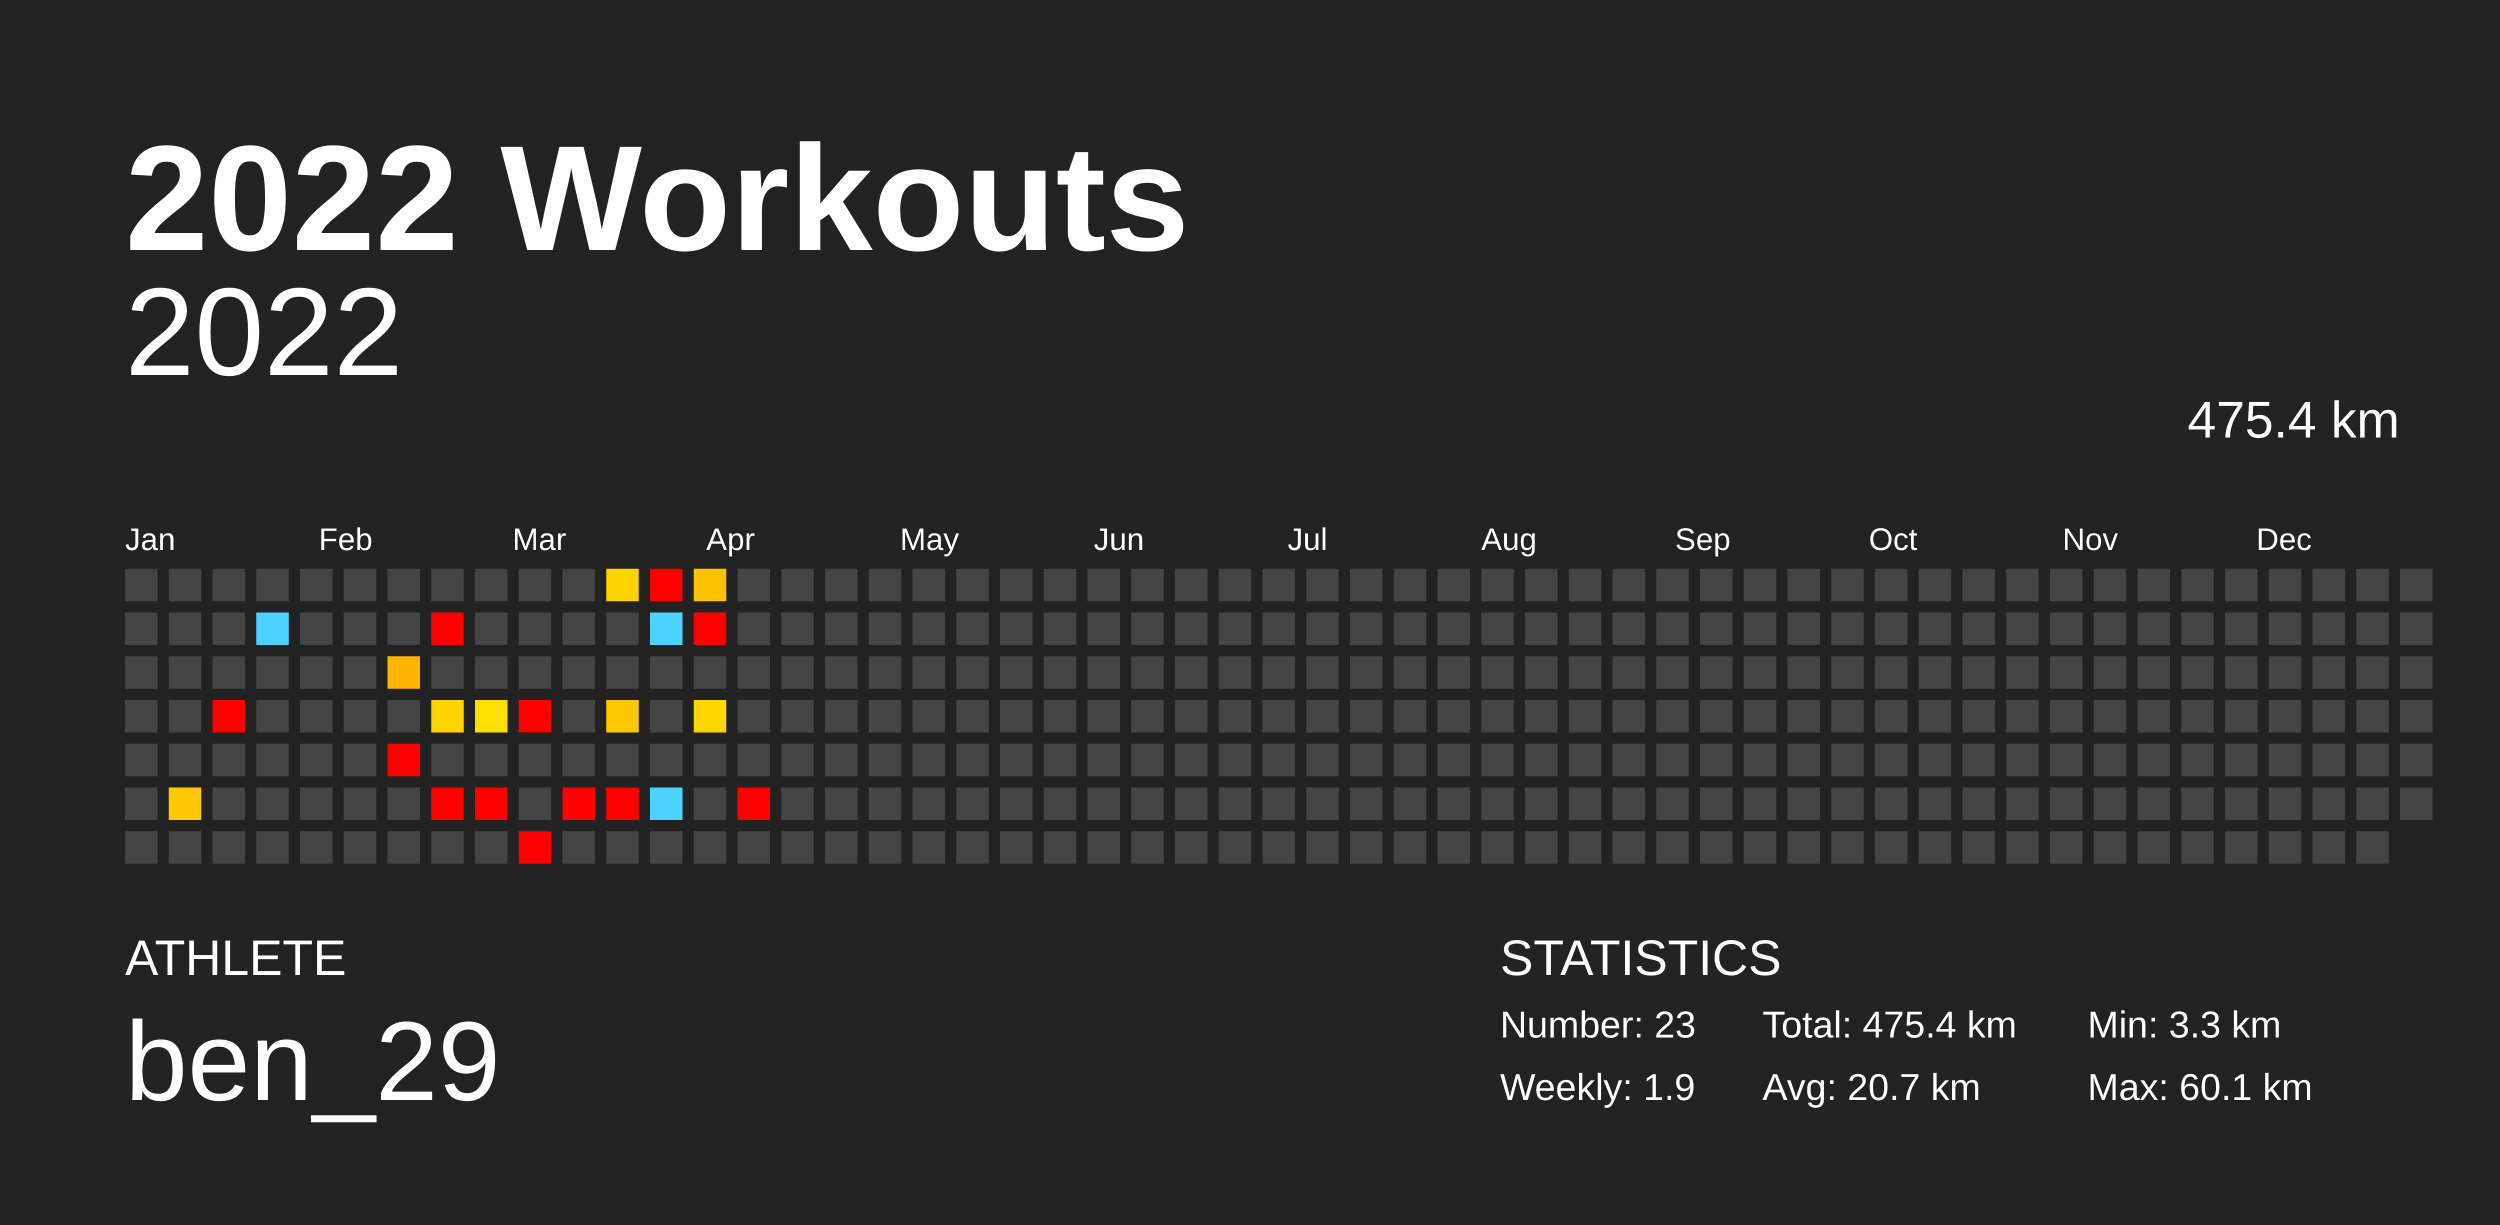
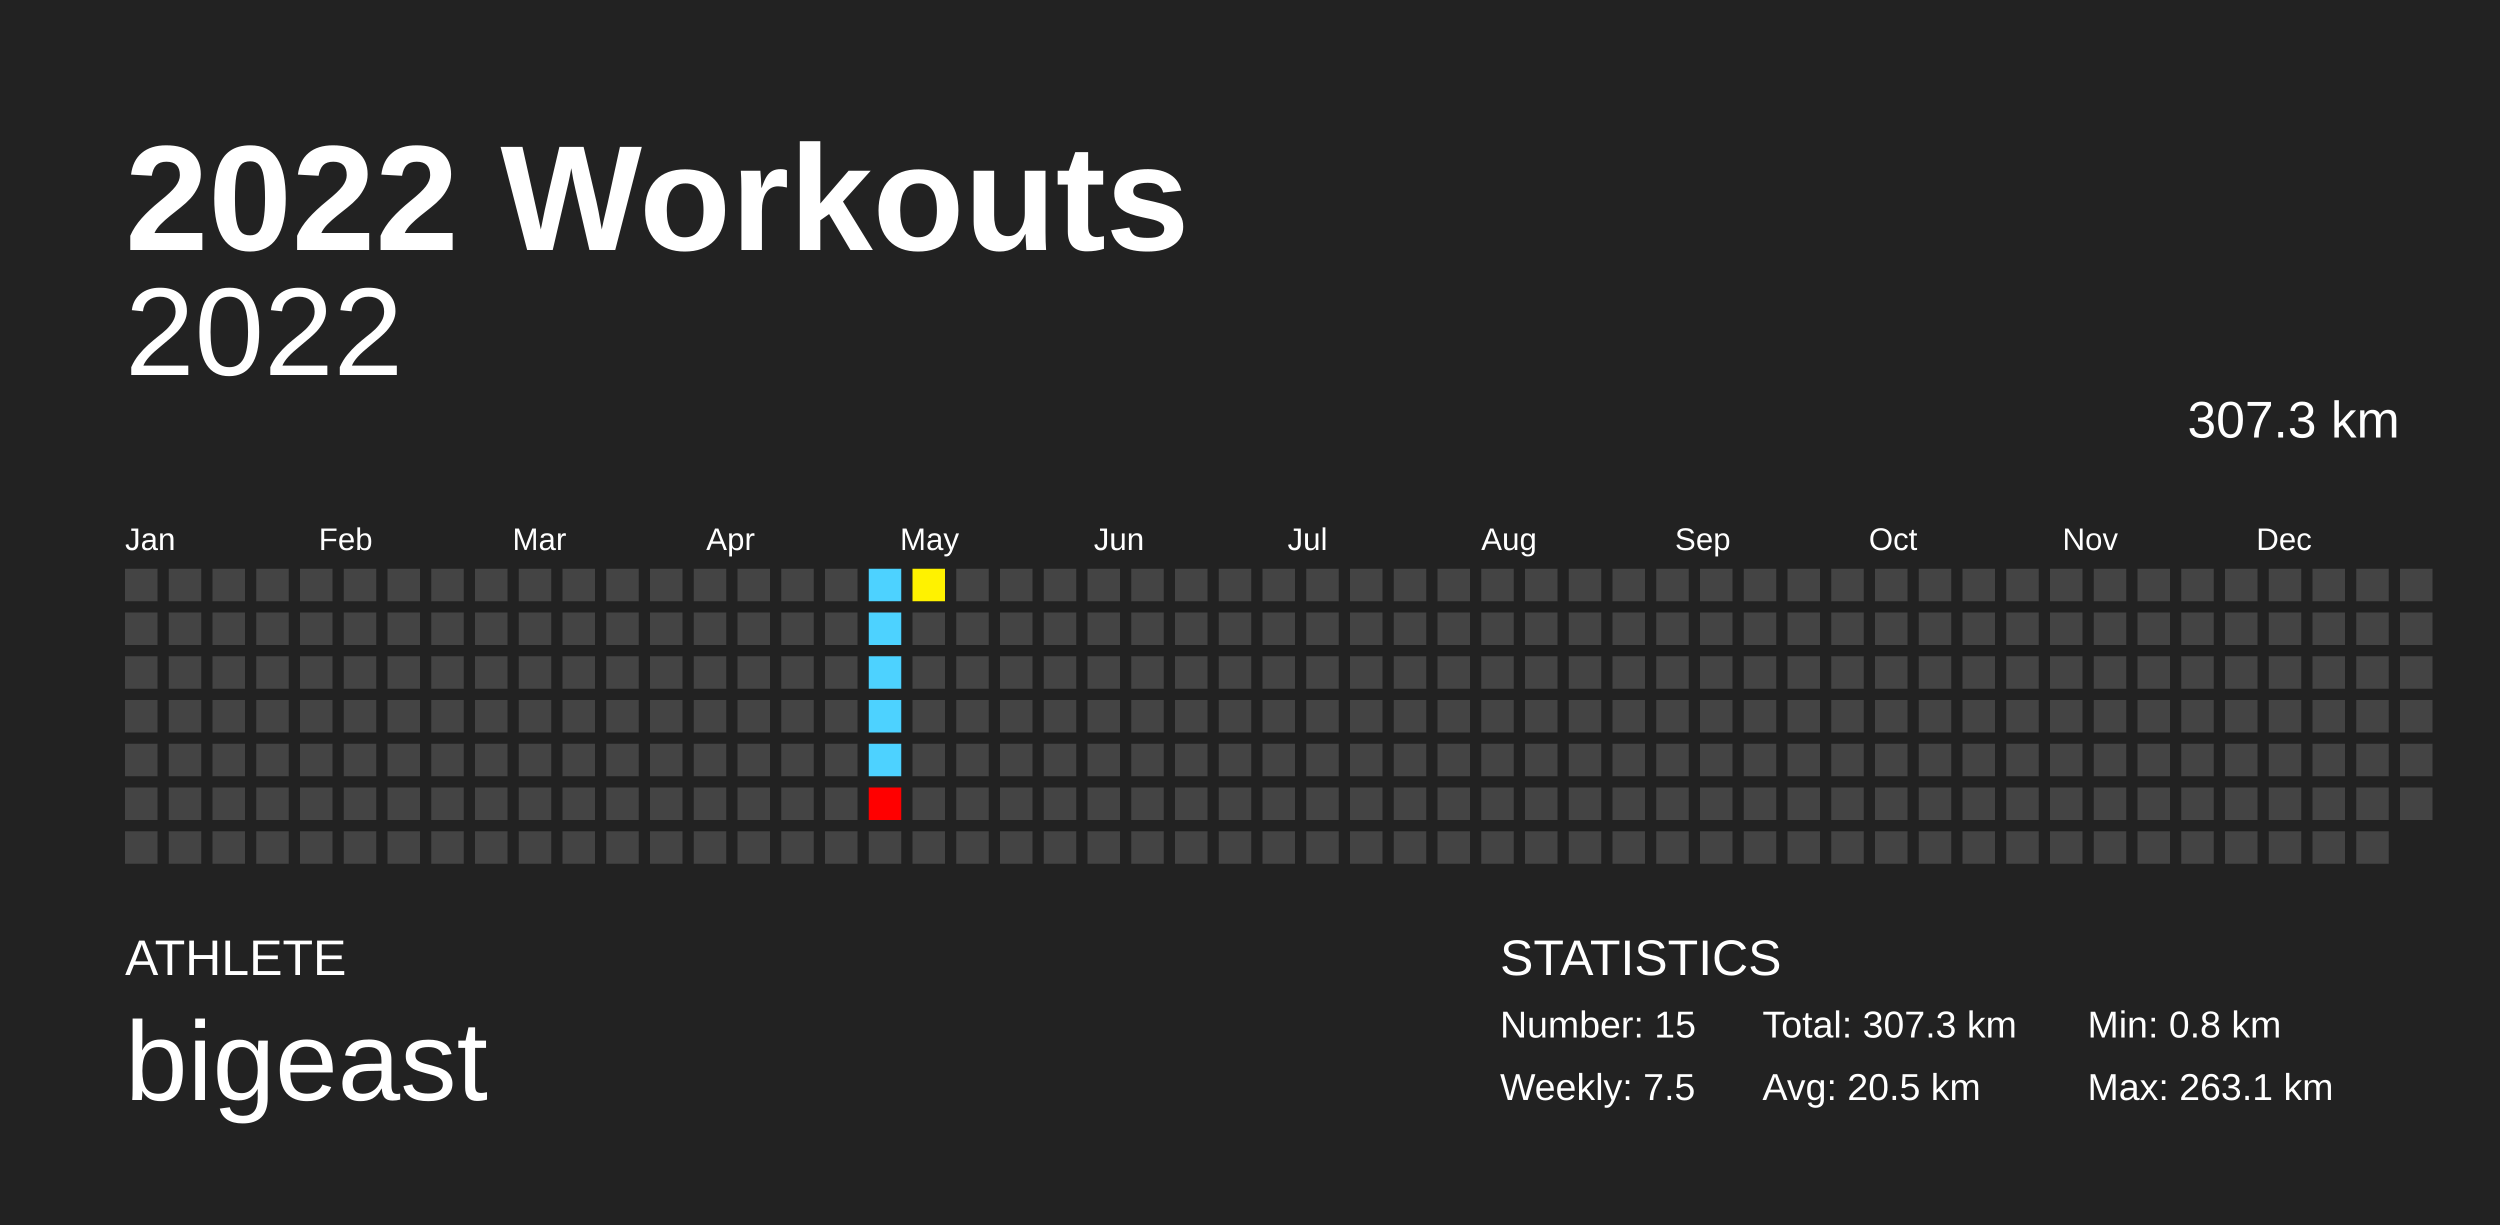
<svg xmlns="http://www.w3.org/2000/svg" baseProfile="full" height="98mm" version="1.1" viewBox="0,0,200,98" width="200mm">
  <defs />
  <rect fill="#222222" height="98" width="200" x="0" y="0" />
  <text fill="#FFFFFF" style="font-size:12px; font-family:Arial; font-weight:bold;" x="10" y="20">2022 Workouts</text>
  <text fill="#FFFFFF" style="font-size:4px; font-family:Arial" x="10" y="78">ATHLETE</text>
-   <text fill="#FFFFFF" style="font-size:9px; font-family:Arial" x="10" y="88">ben_29</text>
+   <text fill="#FFFFFF" style="font-size:9px; font-family:Arial" x="10" y="88">bigeast</text>
  <text fill="#FFFFFF" style="font-size:4px; font-family:Arial" x="120" y="78">STATISTICS</text>
-   <text fill="#FFFFFF" style="font-size:3px; font-family:Arial" x="120" y="83">Number: 23</text>
-   <text fill="#FFFFFF" style="font-size:3px; font-family:Arial" x="120" y="88">Weekly: 1.9</text>
-   <text fill="#FFFFFF" style="font-size:3px; font-family:Arial" x="141" y="83">Total: 475.4 km</text>
-   <text fill="#FFFFFF" style="font-size:3px; font-family:Arial" x="141" y="88">Avg: 20.7 km</text>
-   <text fill="#FFFFFF" style="font-size:3px; font-family:Arial" x="167" y="83">Min: 3.3 km</text>
-   <text fill="#FFFFFF" style="font-size:3px; font-family:Arial" x="167" y="88">Max: 60.1 km</text>
+   <text fill="#FFFFFF" style="font-size:3px; font-family:Arial" x="120" y="83">Number: 15</text>
+   <text fill="#FFFFFF" style="font-size:3px; font-family:Arial" x="120" y="88">Weekly: 7.5</text>
+   <text fill="#FFFFFF" style="font-size:3px; font-family:Arial" x="141" y="83">Total: 307.3 km</text>
+   <text fill="#FFFFFF" style="font-size:3px; font-family:Arial" x="141" y="88">Avg: 20.5 km</text>
+   <text fill="#FFFFFF" style="font-size:3px; font-family:Arial" x="167" y="83">Min: 0.8 km</text>
+   <text fill="#FFFFFF" style="font-size:3px; font-family:Arial" x="167" y="88">Max: 263.1 km</text>
  <text alignment-baseline="hanging" fill="#FFFFFF" style="font-size:10.0px; font-family:Arial;" x="10" y="30">2022</text>
-   <text alignment-baseline="hanging" fill="#FFFFFF" style="font-size:4.125px; font-family:Arial;" x="175" y="35">475.4 km</text>
+   <text alignment-baseline="hanging" fill="#FFFFFF" style="font-size:4.125px; font-family:Arial;" x="175" y="35">307.3 km</text>
  <text fill="#FFFFFF" style="font-size:2.5px; font-family:Arial" x="10.0" y="44">Jan</text>
  <text fill="#FFFFFF" style="font-size:2.5px; font-family:Arial" x="25.5" y="44">Feb</text>
  <text fill="#FFFFFF" style="font-size:2.5px; font-family:Arial" x="41.0" y="44">Mar</text>
  <text fill="#FFFFFF" style="font-size:2.5px; font-family:Arial" x="56.5" y="44">Apr</text>
  <text fill="#FFFFFF" style="font-size:2.5px; font-family:Arial" x="72.0" y="44">May</text>
  <text fill="#FFFFFF" style="font-size:2.5px; font-family:Arial" x="87.5" y="44">Jun</text>
  <text fill="#FFFFFF" style="font-size:2.5px; font-family:Arial" x="103.0" y="44">Jul</text>
  <text fill="#FFFFFF" style="font-size:2.5px; font-family:Arial" x="118.5" y="44">Aug</text>
  <text fill="#FFFFFF" style="font-size:2.5px; font-family:Arial" x="134.0" y="44">Sep</text>
  <text fill="#FFFFFF" style="font-size:2.5px; font-family:Arial" x="149.5" y="44">Oct</text>
  <text fill="#FFFFFF" style="font-size:2.5px; font-family:Arial" x="165.0" y="44">Nov</text>
  <text fill="#FFFFFF" style="font-size:2.5px; font-family:Arial" x="180.5" y="44">Dec</text>
  <rect fill="#444444" height="2.6" width="2.6" x="10.0" y="45.5" />
  <rect fill="#444444" height="2.6" width="2.6" x="10.0" y="49.0" />
  <rect fill="#444444" height="2.6" width="2.6" x="10.0" y="52.5" />
  <rect fill="#444444" height="2.6" width="2.6" x="10.0" y="56.0" />
  <rect fill="#444444" height="2.6" width="2.6" x="10.0" y="59.5" />
  <rect fill="#444444" height="2.6" width="2.6" x="10.0" y="63.0" />
  <rect fill="#444444" height="2.6" width="2.6" x="10.0" y="66.5" />
  <rect fill="#444444" height="2.6" width="2.6" x="13.5" y="45.5" />
  <rect fill="#444444" height="2.6" width="2.6" x="13.5" y="49.0" />
  <rect fill="#444444" height="2.6" width="2.6" x="13.5" y="52.5" />
  <rect fill="#444444" height="2.6" width="2.6" x="13.5" y="56.0" />
  <rect fill="#444444" height="2.6" width="2.6" x="13.5" y="59.5" />
-   <rect fill="#ffc800" height="2.6" width="2.6" x="13.5" y="63.0" />
+   <rect fill="#444444" height="2.6" width="2.6" x="13.5" y="63.0" />
  <rect fill="#444444" height="2.6" width="2.6" x="13.5" y="66.5" />
  <rect fill="#444444" height="2.6" width="2.6" x="17.0" y="45.5" />
  <rect fill="#444444" height="2.6" width="2.6" x="17.0" y="49.0" />
  <rect fill="#444444" height="2.6" width="2.6" x="17.0" y="52.5" />
-   <rect fill="red" height="2.6" width="2.6" x="17.0" y="56.0" />
+   <rect fill="#444444" height="2.6" width="2.6" x="17.0" y="56.0" />
  <rect fill="#444444" height="2.6" width="2.6" x="17.0" y="59.5" />
  <rect fill="#444444" height="2.6" width="2.6" x="17.0" y="63.0" />
  <rect fill="#444444" height="2.6" width="2.6" x="17.0" y="66.5" />
  <rect fill="#444444" height="2.6" width="2.6" x="20.5" y="45.5" />
-   <rect fill="#4dd2ff" height="2.6" width="2.6" x="20.5" y="49.0" />
+   <rect fill="#444444" height="2.6" width="2.6" x="20.5" y="49.0" />
  <rect fill="#444444" height="2.6" width="2.6" x="20.5" y="52.5" />
  <rect fill="#444444" height="2.6" width="2.6" x="20.5" y="56.0" />
  <rect fill="#444444" height="2.6" width="2.6" x="20.5" y="59.5" />
  <rect fill="#444444" height="2.6" width="2.6" x="20.5" y="63.0" />
  <rect fill="#444444" height="2.6" width="2.6" x="20.5" y="66.5" />
  <rect fill="#444444" height="2.6" width="2.6" x="24.0" y="45.5" />
  <rect fill="#444444" height="2.6" width="2.6" x="24.0" y="49.0" />
  <rect fill="#444444" height="2.6" width="2.6" x="24.0" y="52.5" />
  <rect fill="#444444" height="2.6" width="2.6" x="24.0" y="56.0" />
  <rect fill="#444444" height="2.6" width="2.6" x="24.0" y="59.5" />
  <rect fill="#444444" height="2.6" width="2.6" x="24.0" y="63.0" />
  <rect fill="#444444" height="2.6" width="2.6" x="24.0" y="66.5" />
  <rect fill="#444444" height="2.6" width="2.6" x="27.5" y="45.5" />
  <rect fill="#444444" height="2.6" width="2.6" x="27.5" y="49.0" />
  <rect fill="#444444" height="2.6" width="2.6" x="27.5" y="52.5" />
  <rect fill="#444444" height="2.6" width="2.6" x="27.5" y="56.0" />
  <rect fill="#444444" height="2.6" width="2.6" x="27.5" y="59.5" />
  <rect fill="#444444" height="2.6" width="2.6" x="27.5" y="63.0" />
  <rect fill="#444444" height="2.6" width="2.6" x="27.5" y="66.5" />
  <rect fill="#444444" height="2.6" width="2.6" x="31.0" y="45.5" />
  <rect fill="#444444" height="2.6" width="2.6" x="31.0" y="49.0" />
-   <rect fill="#ffb400" height="2.6" width="2.6" x="31.0" y="52.5" />
+   <rect fill="#444444" height="2.6" width="2.6" x="31.0" y="52.5" />
  <rect fill="#444444" height="2.6" width="2.6" x="31.0" y="56.0" />
-   <rect fill="red" height="2.6" width="2.6" x="31.0" y="59.5" />
+   <rect fill="#444444" height="2.6" width="2.6" x="31.0" y="59.5" />
  <rect fill="#444444" height="2.6" width="2.6" x="31.0" y="63.0" />
  <rect fill="#444444" height="2.6" width="2.6" x="31.0" y="66.5" />
  <rect fill="#444444" height="2.6" width="2.6" x="34.5" y="45.5" />
-   <rect fill="red" height="2.6" width="2.6" x="34.5" y="49.0" />
+   <rect fill="#444444" height="2.6" width="2.6" x="34.5" y="49.0" />
  <rect fill="#444444" height="2.6" width="2.6" x="34.5" y="52.5" />
-   <rect fill="#ffd400" height="2.6" width="2.6" x="34.5" y="56.0" />
+   <rect fill="#444444" height="2.6" width="2.6" x="34.5" y="56.0" />
  <rect fill="#444444" height="2.6" width="2.6" x="34.5" y="59.5" />
-   <rect fill="red" height="2.6" width="2.6" x="34.5" y="63.0" />
+   <rect fill="#444444" height="2.6" width="2.6" x="34.5" y="63.0" />
  <rect fill="#444444" height="2.6" width="2.6" x="34.5" y="66.5" />
  <rect fill="#444444" height="2.6" width="2.6" x="38.0" y="45.5" />
  <rect fill="#444444" height="2.6" width="2.6" x="38.0" y="49.0" />
  <rect fill="#444444" height="2.6" width="2.6" x="38.0" y="52.5" />
-   <rect fill="#ffdf00" height="2.6" width="2.6" x="38.0" y="56.0" />
+   <rect fill="#444444" height="2.6" width="2.6" x="38.0" y="56.0" />
  <rect fill="#444444" height="2.6" width="2.6" x="38.0" y="59.5" />
-   <rect fill="red" height="2.6" width="2.6" x="38.0" y="63.0" />
+   <rect fill="#444444" height="2.6" width="2.6" x="38.0" y="63.0" />
  <rect fill="#444444" height="2.6" width="2.6" x="38.0" y="66.5" />
  <rect fill="#444444" height="2.6" width="2.6" x="41.5" y="45.5" />
  <rect fill="#444444" height="2.6" width="2.6" x="41.5" y="49.0" />
  <rect fill="#444444" height="2.6" width="2.6" x="41.5" y="52.5" />
-   <rect fill="red" height="2.6" width="2.6" x="41.5" y="56.0" />
+   <rect fill="#444444" height="2.6" width="2.6" x="41.5" y="56.0" />
  <rect fill="#444444" height="2.6" width="2.6" x="41.5" y="59.5" />
  <rect fill="#444444" height="2.6" width="2.6" x="41.5" y="63.0" />
-   <rect fill="red" height="2.6" width="2.6" x="41.5" y="66.5" />
+   <rect fill="#444444" height="2.6" width="2.6" x="41.5" y="66.5" />
  <rect fill="#444444" height="2.6" width="2.6" x="45.0" y="45.5" />
  <rect fill="#444444" height="2.6" width="2.6" x="45.0" y="49.0" />
  <rect fill="#444444" height="2.6" width="2.6" x="45.0" y="52.5" />
  <rect fill="#444444" height="2.6" width="2.6" x="45.0" y="56.0" />
  <rect fill="#444444" height="2.6" width="2.6" x="45.0" y="59.5" />
-   <rect fill="red" height="2.6" width="2.6" x="45.0" y="63.0" />
+   <rect fill="#444444" height="2.6" width="2.6" x="45.0" y="63.0" />
  <rect fill="#444444" height="2.6" width="2.6" x="45.0" y="66.5" />
-   <rect fill="#ffd300" height="2.6" width="2.6" x="48.5" y="45.5" />
+   <rect fill="#444444" height="2.6" width="2.6" x="48.5" y="45.5" />
  <rect fill="#444444" height="2.6" width="2.6" x="48.5" y="49.0" />
  <rect fill="#444444" height="2.6" width="2.6" x="48.5" y="52.5" />
-   <rect fill="#ffc700" height="2.6" width="2.6" x="48.5" y="56.0" />
+   <rect fill="#444444" height="2.6" width="2.6" x="48.5" y="56.0" />
  <rect fill="#444444" height="2.6" width="2.6" x="48.5" y="59.5" />
-   <rect fill="red" height="2.6" width="2.6" x="48.5" y="63.0" />
+   <rect fill="#444444" height="2.6" width="2.6" x="48.5" y="63.0" />
  <rect fill="#444444" height="2.6" width="2.6" x="48.5" y="66.5" />
-   <rect fill="red" height="2.6" width="2.6" x="52.0" y="45.5" />
-   <rect fill="#4dd2ff" height="2.6" width="2.6" x="52.0" y="49.0" />
+   <rect fill="#444444" height="2.6" width="2.6" x="52.0" y="45.5" />
+   <rect fill="#444444" height="2.6" width="2.6" x="52.0" y="49.0" />
  <rect fill="#444444" height="2.6" width="2.6" x="52.0" y="52.5" />
  <rect fill="#444444" height="2.6" width="2.6" x="52.0" y="56.0" />
  <rect fill="#444444" height="2.6" width="2.6" x="52.0" y="59.5" />
-   <rect fill="#4dd2ff" height="2.6" width="2.6" x="52.0" y="63.0" />
+   <rect fill="#444444" height="2.6" width="2.6" x="52.0" y="63.0" />
  <rect fill="#444444" height="2.6" width="2.6" x="52.0" y="66.5" />
-   <rect fill="#ffc100" height="2.6" width="2.6" x="55.5" y="45.5" />
-   <rect fill="red" height="2.6" width="2.6" x="55.5" y="49.0" />
+   <rect fill="#444444" height="2.6" width="2.6" x="55.5" y="45.5" />
+   <rect fill="#444444" height="2.6" width="2.6" x="55.5" y="49.0" />
  <rect fill="#444444" height="2.6" width="2.6" x="55.5" y="52.5" />
-   <rect fill="#ffd700" height="2.6" width="2.6" x="55.5" y="56.0" />
+   <rect fill="#444444" height="2.6" width="2.6" x="55.5" y="56.0" />
  <rect fill="#444444" height="2.6" width="2.6" x="55.5" y="59.5" />
  <rect fill="#444444" height="2.6" width="2.6" x="55.5" y="63.0" />
  <rect fill="#444444" height="2.6" width="2.6" x="55.5" y="66.5" />
  <rect fill="#444444" height="2.6" width="2.6" x="59.0" y="45.5" />
  <rect fill="#444444" height="2.6" width="2.6" x="59.0" y="49.0" />
  <rect fill="#444444" height="2.6" width="2.6" x="59.0" y="52.5" />
  <rect fill="#444444" height="2.6" width="2.6" x="59.0" y="56.0" />
  <rect fill="#444444" height="2.6" width="2.6" x="59.0" y="59.5" />
-   <rect fill="red" height="2.6" width="2.6" x="59.0" y="63.0" />
+   <rect fill="#444444" height="2.6" width="2.6" x="59.0" y="63.0" />
  <rect fill="#444444" height="2.6" width="2.6" x="59.0" y="66.5" />
  <rect fill="#444444" height="2.6" width="2.6" x="62.5" y="45.5" />
  <rect fill="#444444" height="2.6" width="2.6" x="62.5" y="49.0" />
  <rect fill="#444444" height="2.6" width="2.6" x="62.5" y="52.5" />
  <rect fill="#444444" height="2.6" width="2.6" x="62.5" y="56.0" />
  <rect fill="#444444" height="2.6" width="2.6" x="62.5" y="59.5" />
  <rect fill="#444444" height="2.6" width="2.6" x="62.5" y="63.0" />
  <rect fill="#444444" height="2.6" width="2.6" x="62.5" y="66.5" />
  <rect fill="#444444" height="2.6" width="2.6" x="66.0" y="45.5" />
  <rect fill="#444444" height="2.6" width="2.6" x="66.0" y="49.0" />
  <rect fill="#444444" height="2.6" width="2.6" x="66.0" y="52.5" />
  <rect fill="#444444" height="2.6" width="2.6" x="66.0" y="56.0" />
  <rect fill="#444444" height="2.6" width="2.6" x="66.0" y="59.5" />
  <rect fill="#444444" height="2.6" width="2.6" x="66.0" y="63.0" />
  <rect fill="#444444" height="2.6" width="2.6" x="66.0" y="66.5" />
-   <rect fill="#444444" height="2.6" width="2.6" x="69.5" y="45.5" />
-   <rect fill="#444444" height="2.6" width="2.6" x="69.5" y="49.0" />
-   <rect fill="#444444" height="2.6" width="2.6" x="69.5" y="52.5" />
-   <rect fill="#444444" height="2.6" width="2.6" x="69.5" y="56.0" />
-   <rect fill="#444444" height="2.6" width="2.6" x="69.5" y="59.5" />
-   <rect fill="#444444" height="2.6" width="2.6" x="69.5" y="63.0" />
+   <rect fill="#4dd2ff" height="2.6" width="2.6" x="69.5" y="45.5" />
+   <rect fill="#4dd2ff" height="2.6" width="2.6" x="69.5" y="49.0" />
+   <rect fill="#4dd2ff" height="2.6" width="2.6" x="69.5" y="52.5" />
+   <rect fill="#4dd2ff" height="2.6" width="2.6" x="69.5" y="56.0" />
+   <rect fill="#4dd2ff" height="2.6" width="2.6" x="69.5" y="59.5" />
+   <rect fill="red" height="2.6" width="2.6" x="69.5" y="63.0" />
  <rect fill="#444444" height="2.6" width="2.6" x="69.5" y="66.5" />
-   <rect fill="#444444" height="2.6" width="2.6" x="73.0" y="45.5" />
+   <rect fill="#fff200" height="2.6" width="2.6" x="73.0" y="45.5" />
  <rect fill="#444444" height="2.6" width="2.6" x="73.0" y="49.0" />
  <rect fill="#444444" height="2.6" width="2.6" x="73.0" y="52.5" />
  <rect fill="#444444" height="2.6" width="2.6" x="73.0" y="56.0" />
  <rect fill="#444444" height="2.6" width="2.6" x="73.0" y="59.5" />
  <rect fill="#444444" height="2.6" width="2.6" x="73.0" y="63.0" />
  <rect fill="#444444" height="2.6" width="2.6" x="73.0" y="66.5" />
  <rect fill="#444444" height="2.6" width="2.6" x="76.5" y="45.5" />
  <rect fill="#444444" height="2.6" width="2.6" x="76.5" y="49.0" />
  <rect fill="#444444" height="2.6" width="2.6" x="76.5" y="52.5" />
  <rect fill="#444444" height="2.6" width="2.6" x="76.5" y="56.0" />
  <rect fill="#444444" height="2.6" width="2.6" x="76.5" y="59.5" />
  <rect fill="#444444" height="2.6" width="2.6" x="76.5" y="63.0" />
  <rect fill="#444444" height="2.6" width="2.6" x="76.5" y="66.5" />
  <rect fill="#444444" height="2.6" width="2.6" x="80.0" y="45.5" />
  <rect fill="#444444" height="2.6" width="2.6" x="80.0" y="49.0" />
  <rect fill="#444444" height="2.6" width="2.6" x="80.0" y="52.5" />
  <rect fill="#444444" height="2.6" width="2.6" x="80.0" y="56.0" />
  <rect fill="#444444" height="2.6" width="2.6" x="80.0" y="59.5" />
  <rect fill="#444444" height="2.6" width="2.6" x="80.0" y="63.0" />
  <rect fill="#444444" height="2.6" width="2.6" x="80.0" y="66.5" />
  <rect fill="#444444" height="2.6" width="2.6" x="83.5" y="45.5" />
  <rect fill="#444444" height="2.6" width="2.6" x="83.5" y="49.0" />
  <rect fill="#444444" height="2.6" width="2.6" x="83.5" y="52.5" />
  <rect fill="#444444" height="2.6" width="2.6" x="83.5" y="56.0" />
  <rect fill="#444444" height="2.6" width="2.6" x="83.5" y="59.5" />
  <rect fill="#444444" height="2.6" width="2.6" x="83.5" y="63.0" />
  <rect fill="#444444" height="2.6" width="2.6" x="83.5" y="66.5" />
  <rect fill="#444444" height="2.6" width="2.6" x="87.0" y="45.5" />
  <rect fill="#444444" height="2.6" width="2.6" x="87.0" y="49.0" />
  <rect fill="#444444" height="2.6" width="2.6" x="87.0" y="52.5" />
  <rect fill="#444444" height="2.6" width="2.6" x="87.0" y="56.0" />
  <rect fill="#444444" height="2.6" width="2.6" x="87.0" y="59.5" />
  <rect fill="#444444" height="2.6" width="2.6" x="87.0" y="63.0" />
  <rect fill="#444444" height="2.6" width="2.6" x="87.0" y="66.5" />
  <rect fill="#444444" height="2.6" width="2.6" x="90.5" y="45.5" />
  <rect fill="#444444" height="2.6" width="2.6" x="90.5" y="49.0" />
  <rect fill="#444444" height="2.6" width="2.6" x="90.5" y="52.5" />
  <rect fill="#444444" height="2.6" width="2.6" x="90.5" y="56.0" />
  <rect fill="#444444" height="2.6" width="2.6" x="90.5" y="59.5" />
  <rect fill="#444444" height="2.6" width="2.6" x="90.5" y="63.0" />
  <rect fill="#444444" height="2.6" width="2.6" x="90.5" y="66.5" />
  <rect fill="#444444" height="2.6" width="2.6" x="94.0" y="45.5" />
  <rect fill="#444444" height="2.6" width="2.6" x="94.0" y="49.0" />
  <rect fill="#444444" height="2.6" width="2.6" x="94.0" y="52.5" />
  <rect fill="#444444" height="2.6" width="2.6" x="94.0" y="56.0" />
  <rect fill="#444444" height="2.6" width="2.6" x="94.0" y="59.5" />
  <rect fill="#444444" height="2.6" width="2.6" x="94.0" y="63.0" />
  <rect fill="#444444" height="2.6" width="2.6" x="94.0" y="66.5" />
  <rect fill="#444444" height="2.6" width="2.6" x="97.5" y="45.5" />
  <rect fill="#444444" height="2.6" width="2.6" x="97.5" y="49.0" />
  <rect fill="#444444" height="2.6" width="2.6" x="97.5" y="52.5" />
  <rect fill="#444444" height="2.6" width="2.6" x="97.5" y="56.0" />
  <rect fill="#444444" height="2.6" width="2.6" x="97.5" y="59.5" />
  <rect fill="#444444" height="2.6" width="2.6" x="97.5" y="63.0" />
  <rect fill="#444444" height="2.6" width="2.6" x="97.5" y="66.5" />
  <rect fill="#444444" height="2.6" width="2.6" x="101.0" y="45.5" />
  <rect fill="#444444" height="2.6" width="2.6" x="101.0" y="49.0" />
  <rect fill="#444444" height="2.6" width="2.6" x="101.0" y="52.5" />
  <rect fill="#444444" height="2.6" width="2.6" x="101.0" y="56.0" />
  <rect fill="#444444" height="2.6" width="2.6" x="101.0" y="59.5" />
  <rect fill="#444444" height="2.6" width="2.6" x="101.0" y="63.0" />
  <rect fill="#444444" height="2.6" width="2.6" x="101.0" y="66.5" />
  <rect fill="#444444" height="2.6" width="2.6" x="104.5" y="45.5" />
  <rect fill="#444444" height="2.6" width="2.6" x="104.5" y="49.0" />
  <rect fill="#444444" height="2.6" width="2.6" x="104.5" y="52.5" />
  <rect fill="#444444" height="2.6" width="2.6" x="104.5" y="56.0" />
  <rect fill="#444444" height="2.6" width="2.6" x="104.5" y="59.5" />
  <rect fill="#444444" height="2.6" width="2.6" x="104.5" y="63.0" />
  <rect fill="#444444" height="2.6" width="2.6" x="104.5" y="66.5" />
  <rect fill="#444444" height="2.6" width="2.6" x="108.0" y="45.5" />
  <rect fill="#444444" height="2.6" width="2.6" x="108.0" y="49.0" />
  <rect fill="#444444" height="2.6" width="2.6" x="108.0" y="52.5" />
  <rect fill="#444444" height="2.6" width="2.6" x="108.0" y="56.0" />
  <rect fill="#444444" height="2.6" width="2.6" x="108.0" y="59.5" />
  <rect fill="#444444" height="2.6" width="2.6" x="108.0" y="63.0" />
  <rect fill="#444444" height="2.6" width="2.6" x="108.0" y="66.5" />
  <rect fill="#444444" height="2.6" width="2.6" x="111.5" y="45.5" />
  <rect fill="#444444" height="2.6" width="2.6" x="111.5" y="49.0" />
  <rect fill="#444444" height="2.6" width="2.6" x="111.5" y="52.5" />
  <rect fill="#444444" height="2.6" width="2.6" x="111.5" y="56.0" />
  <rect fill="#444444" height="2.6" width="2.6" x="111.5" y="59.5" />
  <rect fill="#444444" height="2.6" width="2.6" x="111.5" y="63.0" />
  <rect fill="#444444" height="2.6" width="2.6" x="111.5" y="66.5" />
  <rect fill="#444444" height="2.6" width="2.6" x="115.0" y="45.5" />
  <rect fill="#444444" height="2.6" width="2.6" x="115.0" y="49.0" />
  <rect fill="#444444" height="2.6" width="2.6" x="115.0" y="52.5" />
  <rect fill="#444444" height="2.6" width="2.6" x="115.0" y="56.0" />
  <rect fill="#444444" height="2.6" width="2.6" x="115.0" y="59.5" />
  <rect fill="#444444" height="2.6" width="2.6" x="115.0" y="63.0" />
  <rect fill="#444444" height="2.6" width="2.6" x="115.0" y="66.5" />
  <rect fill="#444444" height="2.6" width="2.6" x="118.5" y="45.5" />
  <rect fill="#444444" height="2.6" width="2.6" x="118.5" y="49.0" />
  <rect fill="#444444" height="2.6" width="2.6" x="118.5" y="52.5" />
  <rect fill="#444444" height="2.6" width="2.6" x="118.5" y="56.0" />
  <rect fill="#444444" height="2.6" width="2.6" x="118.5" y="59.5" />
  <rect fill="#444444" height="2.6" width="2.6" x="118.5" y="63.0" />
  <rect fill="#444444" height="2.6" width="2.6" x="118.5" y="66.5" />
  <rect fill="#444444" height="2.6" width="2.6" x="122.0" y="45.5" />
  <rect fill="#444444" height="2.6" width="2.6" x="122.0" y="49.0" />
  <rect fill="#444444" height="2.6" width="2.6" x="122.0" y="52.5" />
  <rect fill="#444444" height="2.6" width="2.6" x="122.0" y="56.0" />
  <rect fill="#444444" height="2.6" width="2.6" x="122.0" y="59.5" />
  <rect fill="#444444" height="2.6" width="2.6" x="122.0" y="63.0" />
  <rect fill="#444444" height="2.6" width="2.6" x="122.0" y="66.5" />
  <rect fill="#444444" height="2.6" width="2.6" x="125.5" y="45.5" />
  <rect fill="#444444" height="2.6" width="2.6" x="125.5" y="49.0" />
  <rect fill="#444444" height="2.6" width="2.6" x="125.5" y="52.5" />
  <rect fill="#444444" height="2.6" width="2.6" x="125.5" y="56.0" />
  <rect fill="#444444" height="2.6" width="2.6" x="125.5" y="59.5" />
  <rect fill="#444444" height="2.6" width="2.6" x="125.5" y="63.0" />
  <rect fill="#444444" height="2.6" width="2.6" x="125.5" y="66.5" />
  <rect fill="#444444" height="2.6" width="2.6" x="129.0" y="45.5" />
  <rect fill="#444444" height="2.6" width="2.6" x="129.0" y="49.0" />
  <rect fill="#444444" height="2.6" width="2.6" x="129.0" y="52.5" />
  <rect fill="#444444" height="2.6" width="2.6" x="129.0" y="56.0" />
  <rect fill="#444444" height="2.6" width="2.6" x="129.0" y="59.5" />
  <rect fill="#444444" height="2.6" width="2.6" x="129.0" y="63.0" />
  <rect fill="#444444" height="2.6" width="2.6" x="129.0" y="66.5" />
  <rect fill="#444444" height="2.6" width="2.6" x="132.5" y="45.5" />
  <rect fill="#444444" height="2.6" width="2.6" x="132.5" y="49.0" />
  <rect fill="#444444" height="2.6" width="2.6" x="132.5" y="52.5" />
  <rect fill="#444444" height="2.6" width="2.6" x="132.5" y="56.0" />
  <rect fill="#444444" height="2.6" width="2.6" x="132.5" y="59.5" />
  <rect fill="#444444" height="2.6" width="2.6" x="132.5" y="63.0" />
  <rect fill="#444444" height="2.6" width="2.6" x="132.5" y="66.5" />
  <rect fill="#444444" height="2.6" width="2.6" x="136.0" y="45.5" />
  <rect fill="#444444" height="2.6" width="2.6" x="136.0" y="49.0" />
  <rect fill="#444444" height="2.6" width="2.6" x="136.0" y="52.5" />
  <rect fill="#444444" height="2.6" width="2.6" x="136.0" y="56.0" />
  <rect fill="#444444" height="2.6" width="2.6" x="136.0" y="59.5" />
  <rect fill="#444444" height="2.6" width="2.6" x="136.0" y="63.0" />
  <rect fill="#444444" height="2.6" width="2.6" x="136.0" y="66.5" />
  <rect fill="#444444" height="2.6" width="2.6" x="139.5" y="45.5" />
  <rect fill="#444444" height="2.6" width="2.6" x="139.5" y="49.0" />
  <rect fill="#444444" height="2.6" width="2.6" x="139.5" y="52.5" />
  <rect fill="#444444" height="2.6" width="2.6" x="139.5" y="56.0" />
  <rect fill="#444444" height="2.6" width="2.6" x="139.5" y="59.5" />
  <rect fill="#444444" height="2.6" width="2.6" x="139.5" y="63.0" />
  <rect fill="#444444" height="2.6" width="2.6" x="139.5" y="66.5" />
  <rect fill="#444444" height="2.6" width="2.6" x="143.0" y="45.5" />
  <rect fill="#444444" height="2.6" width="2.6" x="143.0" y="49.0" />
  <rect fill="#444444" height="2.6" width="2.6" x="143.0" y="52.5" />
  <rect fill="#444444" height="2.6" width="2.6" x="143.0" y="56.0" />
  <rect fill="#444444" height="2.6" width="2.6" x="143.0" y="59.5" />
  <rect fill="#444444" height="2.6" width="2.6" x="143.0" y="63.0" />
  <rect fill="#444444" height="2.6" width="2.6" x="143.0" y="66.5" />
  <rect fill="#444444" height="2.6" width="2.6" x="146.5" y="45.5" />
  <rect fill="#444444" height="2.6" width="2.6" x="146.5" y="49.0" />
  <rect fill="#444444" height="2.6" width="2.6" x="146.5" y="52.5" />
  <rect fill="#444444" height="2.6" width="2.6" x="146.5" y="56.0" />
  <rect fill="#444444" height="2.6" width="2.6" x="146.5" y="59.5" />
  <rect fill="#444444" height="2.6" width="2.6" x="146.5" y="63.0" />
  <rect fill="#444444" height="2.6" width="2.6" x="146.5" y="66.5" />
  <rect fill="#444444" height="2.6" width="2.6" x="150.0" y="45.5" />
  <rect fill="#444444" height="2.6" width="2.6" x="150.0" y="49.0" />
  <rect fill="#444444" height="2.6" width="2.6" x="150.0" y="52.5" />
  <rect fill="#444444" height="2.6" width="2.6" x="150.0" y="56.0" />
  <rect fill="#444444" height="2.6" width="2.6" x="150.0" y="59.5" />
  <rect fill="#444444" height="2.6" width="2.6" x="150.0" y="63.0" />
  <rect fill="#444444" height="2.6" width="2.6" x="150.0" y="66.5" />
  <rect fill="#444444" height="2.6" width="2.6" x="153.5" y="45.5" />
  <rect fill="#444444" height="2.6" width="2.6" x="153.5" y="49.0" />
  <rect fill="#444444" height="2.6" width="2.6" x="153.5" y="52.5" />
  <rect fill="#444444" height="2.6" width="2.6" x="153.5" y="56.0" />
  <rect fill="#444444" height="2.6" width="2.6" x="153.5" y="59.5" />
  <rect fill="#444444" height="2.6" width="2.6" x="153.5" y="63.0" />
  <rect fill="#444444" height="2.6" width="2.6" x="153.5" y="66.5" />
  <rect fill="#444444" height="2.6" width="2.6" x="157.0" y="45.5" />
  <rect fill="#444444" height="2.6" width="2.6" x="157.0" y="49.0" />
  <rect fill="#444444" height="2.6" width="2.6" x="157.0" y="52.5" />
  <rect fill="#444444" height="2.6" width="2.6" x="157.0" y="56.0" />
  <rect fill="#444444" height="2.6" width="2.6" x="157.0" y="59.5" />
  <rect fill="#444444" height="2.6" width="2.6" x="157.0" y="63.0" />
  <rect fill="#444444" height="2.6" width="2.6" x="157.0" y="66.5" />
  <rect fill="#444444" height="2.6" width="2.6" x="160.5" y="45.5" />
  <rect fill="#444444" height="2.6" width="2.6" x="160.5" y="49.0" />
  <rect fill="#444444" height="2.6" width="2.6" x="160.5" y="52.5" />
  <rect fill="#444444" height="2.6" width="2.6" x="160.5" y="56.0" />
  <rect fill="#444444" height="2.6" width="2.6" x="160.5" y="59.5" />
  <rect fill="#444444" height="2.6" width="2.6" x="160.5" y="63.0" />
  <rect fill="#444444" height="2.6" width="2.6" x="160.5" y="66.5" />
  <rect fill="#444444" height="2.6" width="2.6" x="164.0" y="45.5" />
  <rect fill="#444444" height="2.6" width="2.6" x="164.0" y="49.0" />
  <rect fill="#444444" height="2.6" width="2.6" x="164.0" y="52.5" />
  <rect fill="#444444" height="2.6" width="2.6" x="164.0" y="56.0" />
  <rect fill="#444444" height="2.6" width="2.6" x="164.0" y="59.5" />
  <rect fill="#444444" height="2.6" width="2.6" x="164.0" y="63.0" />
  <rect fill="#444444" height="2.6" width="2.6" x="164.0" y="66.5" />
  <rect fill="#444444" height="2.6" width="2.6" x="167.5" y="45.5" />
  <rect fill="#444444" height="2.6" width="2.6" x="167.5" y="49.0" />
  <rect fill="#444444" height="2.6" width="2.6" x="167.5" y="52.5" />
  <rect fill="#444444" height="2.6" width="2.6" x="167.5" y="56.0" />
  <rect fill="#444444" height="2.6" width="2.6" x="167.5" y="59.5" />
  <rect fill="#444444" height="2.6" width="2.6" x="167.5" y="63.0" />
  <rect fill="#444444" height="2.6" width="2.6" x="167.5" y="66.5" />
  <rect fill="#444444" height="2.6" width="2.6" x="171.0" y="45.5" />
  <rect fill="#444444" height="2.6" width="2.6" x="171.0" y="49.0" />
  <rect fill="#444444" height="2.6" width="2.6" x="171.0" y="52.5" />
  <rect fill="#444444" height="2.6" width="2.6" x="171.0" y="56.0" />
  <rect fill="#444444" height="2.6" width="2.6" x="171.0" y="59.5" />
  <rect fill="#444444" height="2.6" width="2.6" x="171.0" y="63.0" />
  <rect fill="#444444" height="2.6" width="2.6" x="171.0" y="66.5" />
  <rect fill="#444444" height="2.6" width="2.6" x="174.5" y="45.5" />
  <rect fill="#444444" height="2.6" width="2.6" x="174.5" y="49.0" />
  <rect fill="#444444" height="2.6" width="2.6" x="174.5" y="52.5" />
  <rect fill="#444444" height="2.6" width="2.6" x="174.5" y="56.0" />
  <rect fill="#444444" height="2.6" width="2.6" x="174.5" y="59.5" />
  <rect fill="#444444" height="2.6" width="2.6" x="174.5" y="63.0" />
  <rect fill="#444444" height="2.6" width="2.6" x="174.5" y="66.5" />
  <rect fill="#444444" height="2.6" width="2.6" x="178.0" y="45.5" />
  <rect fill="#444444" height="2.6" width="2.6" x="178.0" y="49.0" />
  <rect fill="#444444" height="2.6" width="2.6" x="178.0" y="52.5" />
  <rect fill="#444444" height="2.6" width="2.6" x="178.0" y="56.0" />
  <rect fill="#444444" height="2.6" width="2.6" x="178.0" y="59.5" />
  <rect fill="#444444" height="2.6" width="2.6" x="178.0" y="63.0" />
  <rect fill="#444444" height="2.6" width="2.6" x="178.0" y="66.5" />
  <rect fill="#444444" height="2.6" width="2.6" x="181.5" y="45.5" />
  <rect fill="#444444" height="2.6" width="2.6" x="181.5" y="49.0" />
  <rect fill="#444444" height="2.6" width="2.6" x="181.5" y="52.5" />
  <rect fill="#444444" height="2.6" width="2.6" x="181.5" y="56.0" />
  <rect fill="#444444" height="2.6" width="2.6" x="181.5" y="59.5" />
  <rect fill="#444444" height="2.6" width="2.6" x="181.5" y="63.0" />
  <rect fill="#444444" height="2.6" width="2.6" x="181.5" y="66.5" />
  <rect fill="#444444" height="2.6" width="2.6" x="185.0" y="45.5" />
  <rect fill="#444444" height="2.6" width="2.6" x="185.0" y="49.0" />
  <rect fill="#444444" height="2.6" width="2.6" x="185.0" y="52.5" />
  <rect fill="#444444" height="2.6" width="2.6" x="185.0" y="56.0" />
  <rect fill="#444444" height="2.6" width="2.6" x="185.0" y="59.5" />
  <rect fill="#444444" height="2.6" width="2.6" x="185.0" y="63.0" />
  <rect fill="#444444" height="2.6" width="2.6" x="185.0" y="66.5" />
  <rect fill="#444444" height="2.6" width="2.6" x="188.5" y="45.5" />
  <rect fill="#444444" height="2.6" width="2.6" x="188.5" y="49.0" />
  <rect fill="#444444" height="2.6" width="2.6" x="188.5" y="52.5" />
  <rect fill="#444444" height="2.6" width="2.6" x="188.5" y="56.0" />
  <rect fill="#444444" height="2.6" width="2.6" x="188.5" y="59.5" />
  <rect fill="#444444" height="2.6" width="2.6" x="188.5" y="63.0" />
  <rect fill="#444444" height="2.6" width="2.6" x="188.5" y="66.5" />
  <rect fill="#444444" height="2.6" width="2.6" x="192.0" y="45.5" />
  <rect fill="#444444" height="2.6" width="2.6" x="192.0" y="49.0" />
  <rect fill="#444444" height="2.6" width="2.6" x="192.0" y="52.5" />
  <rect fill="#444444" height="2.6" width="2.6" x="192.0" y="56.0" />
  <rect fill="#444444" height="2.6" width="2.6" x="192.0" y="59.5" />
  <rect fill="#444444" height="2.6" width="2.6" x="192.0" y="63.0" />
</svg>
